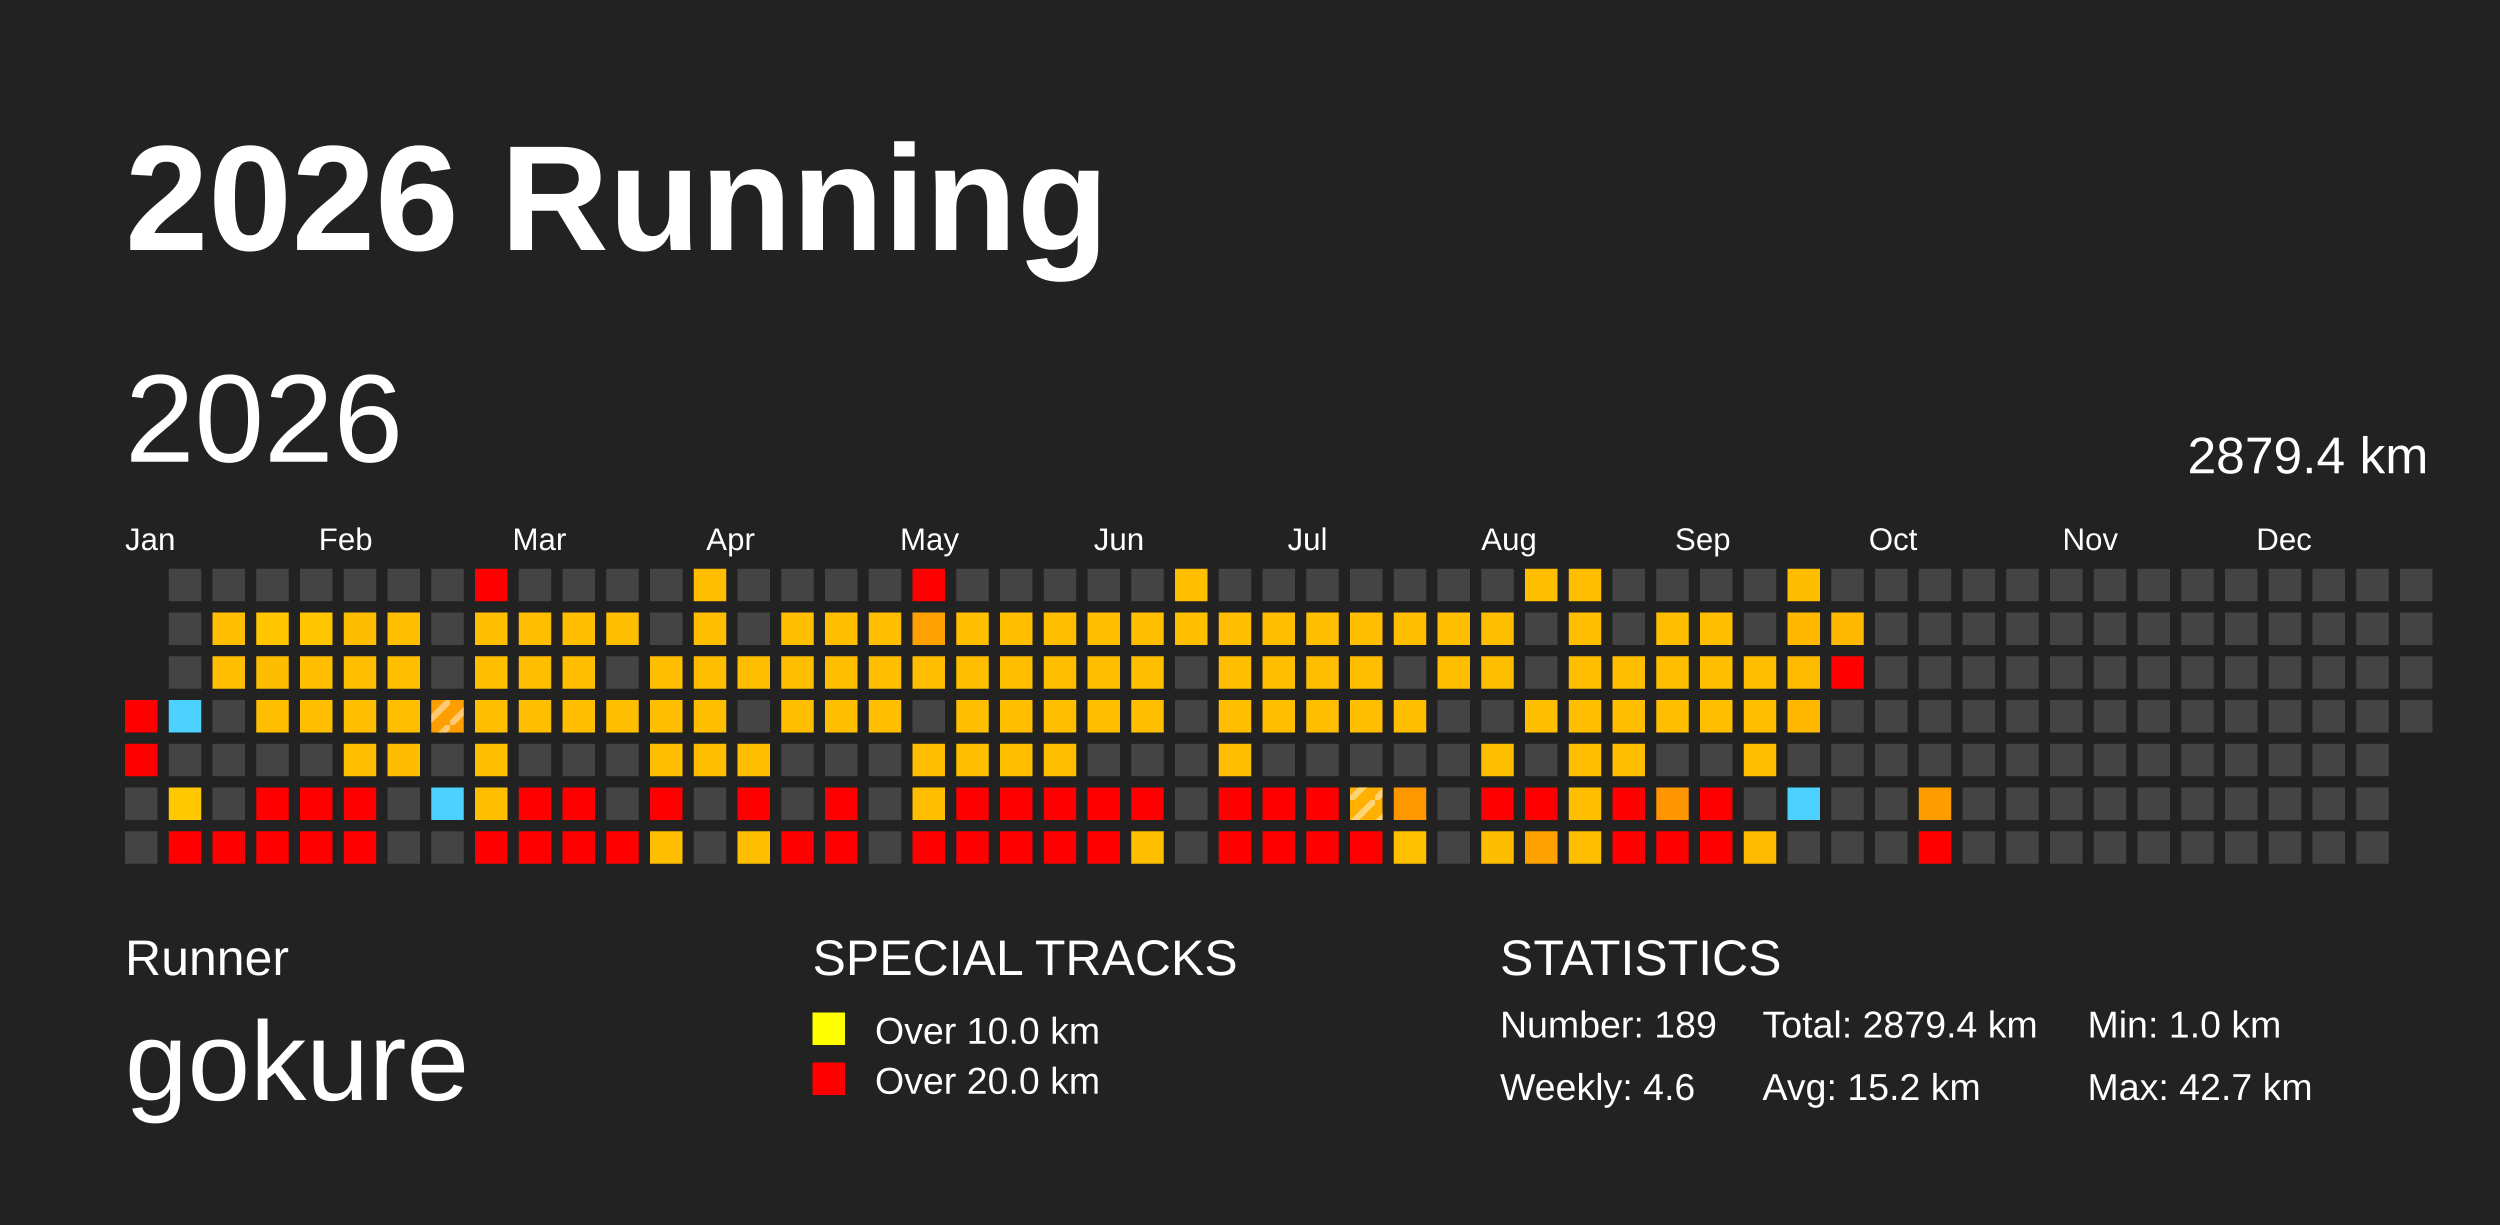
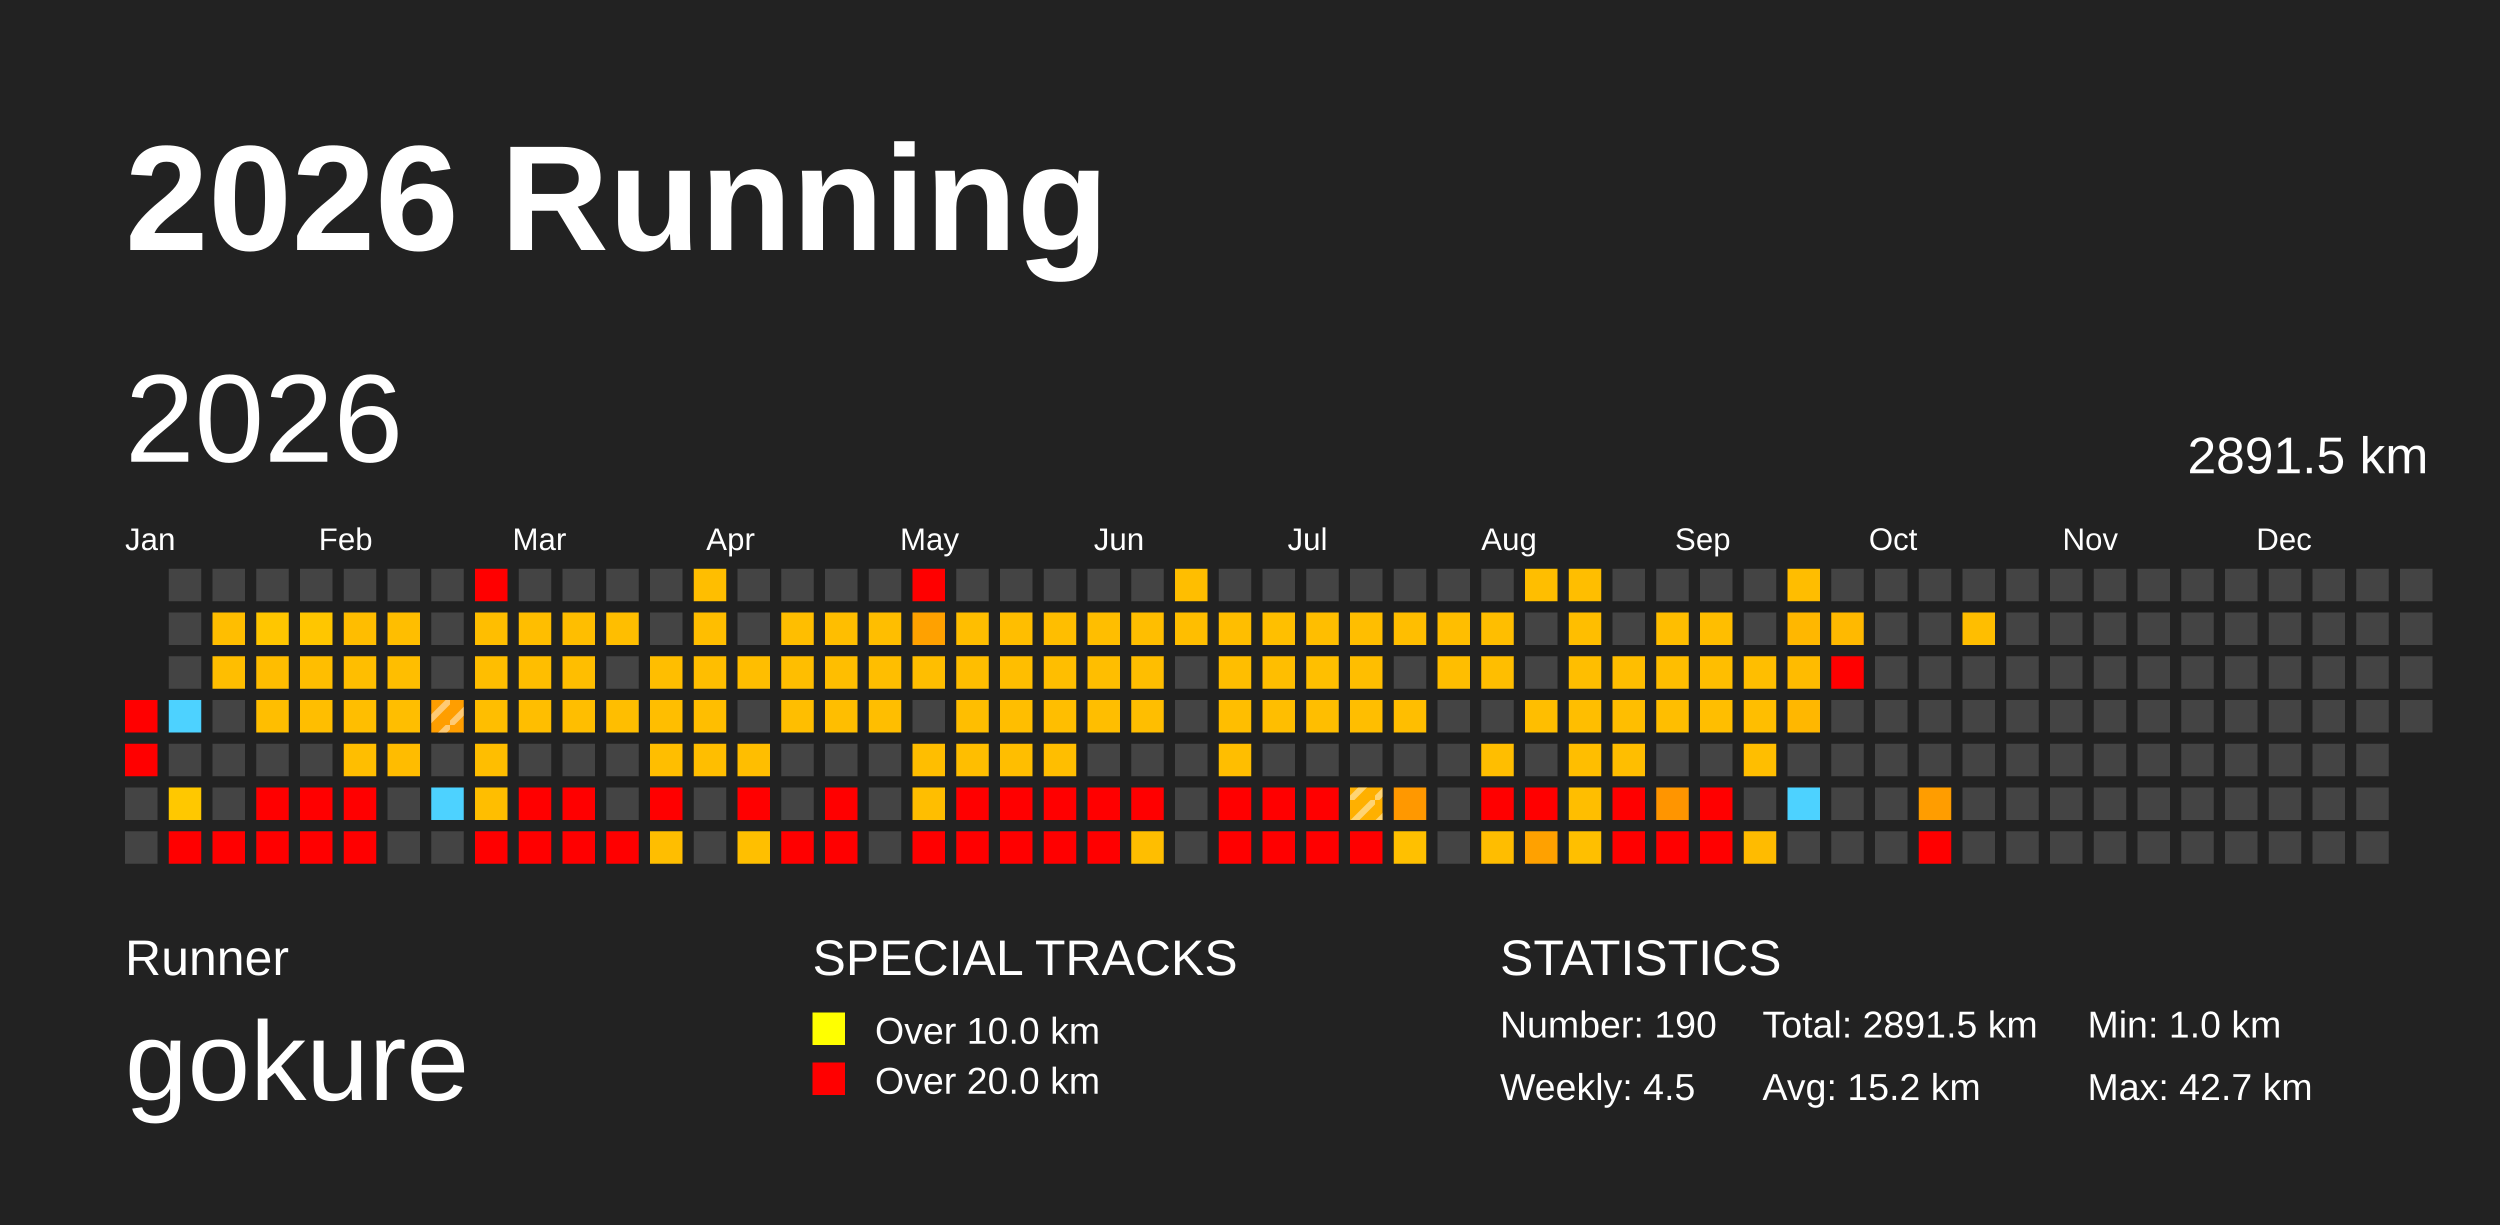
<svg xmlns="http://www.w3.org/2000/svg" baseProfile="full" height="98mm" version="1.1" viewBox="0,0,200,98" width="200mm">
  <defs>
    <pattern height="2" id="indoor-stripe" patternUnits="userSpaceOnUse" width="2">
      <line stroke="white" stroke-opacity="0.45" stroke-width="0.5" x1="0" x2="2" y1="2" y2="0" />
    </pattern>
  </defs>
  <rect fill="#222222" height="98" width="200" x="0" y="0" />
  <text fill="#FFFFFF" style="font-size:12px; font-family:Arial; font-weight:bold;" x="10" y="20">2026 Running</text>
  <text fill="#FFFFFF" style="font-size:4px; font-family:Arial" x="10" y="78">Runner</text>
  <text fill="#FFFFFF" style="font-size:9px; font-family:Arial" x="10" y="88">gokure</text>
  <text fill="#FFFFFF" style="font-size:4px; font-family:Arial" x="65" y="78">SPECIAL TRACKS</text>
  <rect fill="yellow" height="2.6" width="2.6" x="65" y="81" />
  <text fill="#FFFFFF" style="font-size:3px; font-family:Arial" x="70" y="83.5">Over 10.0 km</text>
  <rect fill="red" height="2.6" width="2.6" x="65" y="85" />
  <text fill="#FFFFFF" style="font-size:3px; font-family:Arial" x="70" y="87.5">Over 20.0 km</text>
  <text fill="#FFFFFF" style="font-size:4px; font-family:Arial" x="120" y="78">STATISTICS</text>
-   <text fill="#FFFFFF" style="font-size:3px; font-family:Arial" x="120" y="83">Number: 189</text>
-   <text fill="#FFFFFF" style="font-size:3px; font-family:Arial" x="120" y="88">Weekly: 4.6</text>
-   <text fill="#FFFFFF" style="font-size:3px; font-family:Arial" x="141" y="83">Total: 2879.4 km</text>
+   <text fill="#FFFFFF" style="font-size:3px; font-family:Arial" x="120" y="83">Number: 190</text>
+   <text fill="#FFFFFF" style="font-size:3px; font-family:Arial" x="120" y="88">Weekly: 4.5</text>
+   <text fill="#FFFFFF" style="font-size:3px; font-family:Arial" x="141" y="83">Total: 2891.5 km</text>
  <text fill="#FFFFFF" style="font-size:3px; font-family:Arial" x="141" y="88">Avg: 15.2 km</text>
  <text fill="#FFFFFF" style="font-size:3px; font-family:Arial" x="167" y="83">Min: 1.0 km</text>
  <text fill="#FFFFFF" style="font-size:3px; font-family:Arial" x="167" y="88">Max: 42.7 km</text>
  <text dominant-baseline="hanging" fill="#FFFFFF" style="font-size:10.0px; font-family:Arial;" x="10" y="30">2026</text>
-   <text dominant-baseline="hanging" fill="#FFFFFF" style="font-size:4.125px; font-family:Arial;" x="175" y="35">2879.4 km</text>
+   <text dominant-baseline="hanging" fill="#FFFFFF" style="font-size:4.125px; font-family:Arial;" x="175" y="35">2891.5 km</text>
  <text fill="#FFFFFF" style="font-size:2.5px; font-family:Arial" x="10.0" y="44">Jan</text>
  <text fill="#FFFFFF" style="font-size:2.5px; font-family:Arial" x="25.5" y="44">Feb</text>
  <text fill="#FFFFFF" style="font-size:2.5px; font-family:Arial" x="41.0" y="44">Mar</text>
  <text fill="#FFFFFF" style="font-size:2.5px; font-family:Arial" x="56.5" y="44">Apr</text>
  <text fill="#FFFFFF" style="font-size:2.5px; font-family:Arial" x="72.0" y="44">May</text>
  <text fill="#FFFFFF" style="font-size:2.5px; font-family:Arial" x="87.5" y="44">Jun</text>
  <text fill="#FFFFFF" style="font-size:2.5px; font-family:Arial" x="103.0" y="44">Jul</text>
  <text fill="#FFFFFF" style="font-size:2.5px; font-family:Arial" x="118.5" y="44">Aug</text>
  <text fill="#FFFFFF" style="font-size:2.5px; font-family:Arial" x="134.0" y="44">Sep</text>
  <text fill="#FFFFFF" style="font-size:2.5px; font-family:Arial" x="149.5" y="44">Oct</text>
  <text fill="#FFFFFF" style="font-size:2.5px; font-family:Arial" x="165.0" y="44">Nov</text>
  <text fill="#FFFFFF" style="font-size:2.5px; font-family:Arial" x="180.5" y="44">Dec</text>
  <rect fill="red" height="2.6" width="2.6" x="10.0" y="56.0" />
  <rect fill="red" height="2.6" width="2.6" x="10.0" y="59.5" />
  <rect fill="#444444" height="2.6" width="2.6" x="10.0" y="63.0" />
  <rect fill="#444444" height="2.6" width="2.6" x="10.0" y="66.5" />
  <rect fill="#444444" height="2.6" width="2.6" x="13.5" y="45.5" />
  <rect fill="#444444" height="2.6" width="2.6" x="13.5" y="49.0" />
  <rect fill="#444444" height="2.6" width="2.6" x="13.5" y="52.5" />
  <rect fill="#4dd2ff" height="2.6" width="2.6" x="13.5" y="56.0" />
  <rect fill="#444444" height="2.6" width="2.6" x="13.5" y="59.5" />
  <rect fill="#ffc800" height="2.6" width="2.6" x="13.5" y="63.0" />
  <rect fill="red" height="2.6" width="2.6" x="13.5" y="66.5" />
  <rect fill="#444444" height="2.6" width="2.6" x="17.0" y="45.5" />
  <rect fill="#ffbe00" height="2.6" width="2.6" x="17.0" y="49.0" />
  <rect fill="#ffbe00" height="2.6" width="2.6" x="17.0" y="52.5" />
  <rect fill="#444444" height="2.6" width="2.6" x="17.0" y="56.0" />
  <rect fill="#444444" height="2.6" width="2.6" x="17.0" y="59.5" />
  <rect fill="#444444" height="2.6" width="2.6" x="17.0" y="63.0" />
  <rect fill="red" height="2.6" width="2.6" x="17.0" y="66.5" />
  <rect fill="#444444" height="2.6" width="2.6" x="20.5" y="45.5" />
  <rect fill="#ffc600" height="2.6" width="2.6" x="20.5" y="49.0" />
  <rect fill="#ffbd00" height="2.6" width="2.6" x="20.5" y="52.5" />
  <rect fill="#ffbe00" height="2.6" width="2.6" x="20.5" y="56.0" />
  <rect fill="#444444" height="2.6" width="2.6" x="20.5" y="59.5" />
  <rect fill="red" height="2.6" width="2.6" x="20.5" y="63.0" />
  <rect fill="red" height="2.6" width="2.6" x="20.5" y="66.5" />
  <rect fill="#444444" height="2.6" width="2.6" x="24.0" y="45.5" />
  <rect fill="#ffc600" height="2.6" width="2.6" x="24.0" y="49.0" />
  <rect fill="#ffbe00" height="2.6" width="2.6" x="24.0" y="52.5" />
  <rect fill="#ffbe00" height="2.6" width="2.6" x="24.0" y="56.0" />
  <rect fill="#444444" height="2.6" width="2.6" x="24.0" y="59.5" />
  <rect fill="red" height="2.6" width="2.6" x="24.0" y="63.0" />
  <rect fill="red" height="2.6" width="2.6" x="24.0" y="66.5" />
  <rect fill="#444444" height="2.6" width="2.6" x="27.5" y="45.5" />
  <rect fill="#ffbd00" height="2.6" width="2.6" x="27.5" y="49.0" />
  <rect fill="#ffbe00" height="2.6" width="2.6" x="27.5" y="52.5" />
  <rect fill="#ffbe00" height="2.6" width="2.6" x="27.5" y="56.0" />
  <rect fill="#ffbe00" height="2.6" width="2.6" x="27.5" y="59.5" />
  <rect fill="red" height="2.6" width="2.6" x="27.5" y="63.0" />
  <rect fill="red" height="2.6" width="2.6" x="27.5" y="66.5" />
  <rect fill="#444444" height="2.6" width="2.6" x="31.0" y="45.5" />
  <rect fill="#ffbe00" height="2.6" width="2.6" x="31.0" y="49.0" />
  <rect fill="#ffbe00" height="2.6" width="2.6" x="31.0" y="52.5" />
  <rect fill="#ffbe00" height="2.6" width="2.6" x="31.0" y="56.0" />
  <rect fill="#ffbc00" height="2.6" width="2.6" x="31.0" y="59.5" />
  <rect fill="#444444" height="2.6" width="2.6" x="31.0" y="63.0" />
  <rect fill="#444444" height="2.6" width="2.6" x="31.0" y="66.5" />
  <rect fill="#444444" height="2.6" width="2.6" x="34.5" y="45.5" />
  <rect fill="#444444" height="2.6" width="2.6" x="34.5" y="49.0" />
  <rect fill="#444444" height="2.6" width="2.6" x="34.5" y="52.5" />
  <rect fill="#ff9e00" height="2.6" width="2.6" x="34.5" y="56.0" />
  <rect fill="url(#indoor-stripe)" height="2.6" style="pointer-events: none;" width="2.6" x="34.5" y="56.0" />
  <rect fill="#444444" height="2.6" width="2.6" x="34.5" y="59.5" />
  <rect fill="#4dd2ff" height="2.6" width="2.6" x="34.5" y="63.0" />
  <rect fill="#444444" height="2.6" width="2.6" x="34.5" y="66.5" />
  <rect fill="red" height="2.6" width="2.6" x="38.0" y="45.5" />
  <rect fill="#ffbe00" height="2.6" width="2.6" x="38.0" y="49.0" />
  <rect fill="#ffbe00" height="2.6" width="2.6" x="38.0" y="52.5" />
  <rect fill="#ffbe00" height="2.6" width="2.6" x="38.0" y="56.0" />
  <rect fill="#ffbe00" height="2.6" width="2.6" x="38.0" y="59.5" />
  <rect fill="#ffbe00" height="2.6" width="2.6" x="38.0" y="63.0" />
  <rect fill="red" height="2.6" width="2.6" x="38.0" y="66.5" />
  <rect fill="#444444" height="2.6" width="2.6" x="41.5" y="45.5" />
  <rect fill="#ffbe00" height="2.6" width="2.6" x="41.5" y="49.0" />
  <rect fill="#ffbe00" height="2.6" width="2.6" x="41.5" y="52.5" />
  <rect fill="#ffbe00" height="2.6" width="2.6" x="41.5" y="56.0" />
  <rect fill="#444444" height="2.6" width="2.6" x="41.5" y="59.5" />
  <rect fill="red" height="2.6" width="2.6" x="41.5" y="63.0" />
  <rect fill="red" height="2.6" width="2.6" x="41.5" y="66.5" />
  <rect fill="#444444" height="2.6" width="2.6" x="45.0" y="45.5" />
  <rect fill="#ffbe00" height="2.6" width="2.6" x="45.0" y="49.0" />
  <rect fill="#ffbe00" height="2.6" width="2.6" x="45.0" y="52.5" />
  <rect fill="#ffbe00" height="2.6" width="2.6" x="45.0" y="56.0" />
  <rect fill="#444444" height="2.6" width="2.6" x="45.0" y="59.5" />
  <rect fill="red" height="2.6" width="2.6" x="45.0" y="63.0" />
  <rect fill="red" height="2.6" width="2.6" x="45.0" y="66.5" />
  <rect fill="#444444" height="2.6" width="2.6" x="48.5" y="45.5" />
  <rect fill="#ffbe00" height="2.6" width="2.6" x="48.5" y="49.0" />
  <rect fill="#444444" height="2.6" width="2.6" x="48.5" y="52.5" />
  <rect fill="#ffbe00" height="2.6" width="2.6" x="48.5" y="56.0" />
  <rect fill="#444444" height="2.6" width="2.6" x="48.5" y="59.5" />
  <rect fill="#444444" height="2.6" width="2.6" x="48.5" y="63.0" />
  <rect fill="red" height="2.6" width="2.6" x="48.5" y="66.5" />
  <rect fill="#444444" height="2.6" width="2.6" x="52.0" y="45.5" />
  <rect fill="#444444" height="2.6" width="2.6" x="52.0" y="49.0" />
  <rect fill="#ffbe00" height="2.6" width="2.6" x="52.0" y="52.5" />
  <rect fill="#ffbe00" height="2.6" width="2.6" x="52.0" y="56.0" />
  <rect fill="#ffbe00" height="2.6" width="2.6" x="52.0" y="59.5" />
  <rect fill="red" height="2.6" width="2.6" x="52.0" y="63.0" />
  <rect fill="#ffbe00" height="2.6" width="2.6" x="52.0" y="66.5" />
  <rect fill="#ffbe00" height="2.6" width="2.6" x="55.5" y="45.5" />
  <rect fill="#ffbe00" height="2.6" width="2.6" x="55.5" y="49.0" />
  <rect fill="#ffbe00" height="2.6" width="2.6" x="55.5" y="52.5" />
  <rect fill="#ffbe00" height="2.6" width="2.6" x="55.5" y="56.0" />
  <rect fill="#ffbe00" height="2.6" width="2.6" x="55.5" y="59.5" />
  <rect fill="#444444" height="2.6" width="2.6" x="55.5" y="63.0" />
  <rect fill="#444444" height="2.6" width="2.6" x="55.5" y="66.5" />
  <rect fill="#444444" height="2.6" width="2.6" x="59.0" y="45.5" />
  <rect fill="#444444" height="2.6" width="2.6" x="59.0" y="49.0" />
  <rect fill="#ffbe00" height="2.6" width="2.6" x="59.0" y="52.5" />
  <rect fill="#444444" height="2.6" width="2.6" x="59.0" y="56.0" />
  <rect fill="#ffbe00" height="2.6" width="2.6" x="59.0" y="59.5" />
  <rect fill="red" height="2.6" width="2.6" x="59.0" y="63.0" />
  <rect fill="#ffbf00" height="2.6" width="2.6" x="59.0" y="66.5" />
  <rect fill="#444444" height="2.6" width="2.6" x="62.5" y="45.5" />
  <rect fill="#ffbe00" height="2.6" width="2.6" x="62.5" y="49.0" />
  <rect fill="#ffbe00" height="2.6" width="2.6" x="62.5" y="52.5" />
  <rect fill="#ffbe00" height="2.6" width="2.6" x="62.5" y="56.0" />
  <rect fill="#444444" height="2.6" width="2.6" x="62.5" y="59.5" />
  <rect fill="#444444" height="2.6" width="2.6" x="62.5" y="63.0" />
  <rect fill="red" height="2.6" width="2.6" x="62.5" y="66.5" />
  <rect fill="#444444" height="2.6" width="2.6" x="66.0" y="45.5" />
  <rect fill="#ffbe00" height="2.6" width="2.6" x="66.0" y="49.0" />
  <rect fill="#ffbe00" height="2.6" width="2.6" x="66.0" y="52.5" />
  <rect fill="#ffbe00" height="2.6" width="2.6" x="66.0" y="56.0" />
  <rect fill="#444444" height="2.6" width="2.6" x="66.0" y="59.5" />
  <rect fill="red" height="2.6" width="2.6" x="66.0" y="63.0" />
  <rect fill="red" height="2.6" width="2.6" x="66.0" y="66.5" />
  <rect fill="#444444" height="2.6" width="2.6" x="69.5" y="45.5" />
  <rect fill="#ffbe00" height="2.6" width="2.6" x="69.5" y="49.0" />
  <rect fill="#ffbe00" height="2.6" width="2.6" x="69.5" y="52.5" />
  <rect fill="#ffbe00" height="2.6" width="2.6" x="69.5" y="56.0" />
  <rect fill="#444444" height="2.6" width="2.6" x="69.5" y="59.5" />
  <rect fill="#444444" height="2.6" width="2.6" x="69.5" y="63.0" />
  <rect fill="#444444" height="2.6" width="2.6" x="69.5" y="66.5" />
  <rect fill="red" height="2.6" width="2.6" x="73.0" y="45.5" />
  <rect fill="#ffa100" height="2.6" width="2.6" x="73.0" y="49.0" />
  <rect fill="#ffbe00" height="2.6" width="2.6" x="73.0" y="52.5" />
  <rect fill="#444444" height="2.6" width="2.6" x="73.0" y="56.0" />
  <rect fill="#ffbe00" height="2.6" width="2.6" x="73.0" y="59.5" />
  <rect fill="#ffbe00" height="2.6" width="2.6" x="73.0" y="63.0" />
  <rect fill="red" height="2.6" width="2.6" x="73.0" y="66.5" />
  <rect fill="#444444" height="2.6" width="2.6" x="76.5" y="45.5" />
  <rect fill="#ffbe00" height="2.6" width="2.6" x="76.5" y="49.0" />
  <rect fill="#ffbe00" height="2.6" width="2.6" x="76.5" y="52.5" />
  <rect fill="#ffbe00" height="2.6" width="2.6" x="76.5" y="56.0" />
  <rect fill="#ffbe00" height="2.6" width="2.6" x="76.5" y="59.5" />
  <rect fill="red" height="2.6" width="2.6" x="76.5" y="63.0" />
  <rect fill="red" height="2.6" width="2.6" x="76.5" y="66.5" />
  <rect fill="#444444" height="2.6" width="2.6" x="80.0" y="45.5" />
  <rect fill="#ffbe00" height="2.6" width="2.6" x="80.0" y="49.0" />
  <rect fill="#ffbe00" height="2.6" width="2.6" x="80.0" y="52.5" />
  <rect fill="#ffbe00" height="2.6" width="2.6" x="80.0" y="56.0" />
  <rect fill="#ffbe00" height="2.6" width="2.6" x="80.0" y="59.5" />
  <rect fill="red" height="2.6" width="2.6" x="80.0" y="63.0" />
  <rect fill="red" height="2.6" width="2.6" x="80.0" y="66.5" />
  <rect fill="#444444" height="2.6" width="2.6" x="83.5" y="45.5" />
  <rect fill="#ffbe00" height="2.6" width="2.6" x="83.5" y="49.0" />
  <rect fill="#ffbe00" height="2.6" width="2.6" x="83.5" y="52.5" />
  <rect fill="#ffbe00" height="2.6" width="2.6" x="83.5" y="56.0" />
  <rect fill="#ffbe00" height="2.6" width="2.6" x="83.5" y="59.5" />
  <rect fill="red" height="2.6" width="2.6" x="83.5" y="63.0" />
  <rect fill="red" height="2.6" width="2.6" x="83.5" y="66.5" />
  <rect fill="#444444" height="2.6" width="2.6" x="87.0" y="45.5" />
  <rect fill="#ffbe00" height="2.6" width="2.6" x="87.0" y="49.0" />
  <rect fill="#ffbe00" height="2.6" width="2.6" x="87.0" y="52.5" />
  <rect fill="#ffbe00" height="2.6" width="2.6" x="87.0" y="56.0" />
  <rect fill="#444444" height="2.6" width="2.6" x="87.0" y="59.5" />
  <rect fill="red" height="2.6" width="2.6" x="87.0" y="63.0" />
  <rect fill="red" height="2.6" width="2.6" x="87.0" y="66.5" />
  <rect fill="#444444" height="2.6" width="2.6" x="90.5" y="45.5" />
  <rect fill="#ffbe00" height="2.6" width="2.6" x="90.5" y="49.0" />
  <rect fill="#ffbe00" height="2.6" width="2.6" x="90.5" y="52.5" />
  <rect fill="#ffbe00" height="2.6" width="2.6" x="90.5" y="56.0" />
  <rect fill="#444444" height="2.6" width="2.6" x="90.5" y="59.5" />
  <rect fill="red" height="2.6" width="2.6" x="90.5" y="63.0" />
  <rect fill="#ffbe00" height="2.6" width="2.6" x="90.5" y="66.5" />
  <rect fill="#ffbe00" height="2.6" width="2.6" x="94.0" y="45.5" />
  <rect fill="#ffbe00" height="2.6" width="2.6" x="94.0" y="49.0" />
  <rect fill="#444444" height="2.6" width="2.6" x="94.0" y="52.5" />
  <rect fill="#444444" height="2.6" width="2.6" x="94.0" y="56.0" />
  <rect fill="#444444" height="2.6" width="2.6" x="94.0" y="59.5" />
  <rect fill="#444444" height="2.6" width="2.6" x="94.0" y="63.0" />
  <rect fill="#444444" height="2.6" width="2.6" x="94.0" y="66.5" />
  <rect fill="#444444" height="2.6" width="2.6" x="97.5" y="45.5" />
  <rect fill="#ffbe00" height="2.6" width="2.6" x="97.5" y="49.0" />
  <rect fill="#ffbe00" height="2.6" width="2.6" x="97.5" y="52.5" />
  <rect fill="#ffbe00" height="2.6" width="2.6" x="97.5" y="56.0" />
  <rect fill="#ffbe00" height="2.6" width="2.6" x="97.5" y="59.5" />
  <rect fill="red" height="2.6" width="2.6" x="97.5" y="63.0" />
  <rect fill="red" height="2.6" width="2.6" x="97.5" y="66.5" />
  <rect fill="#444444" height="2.6" width="2.6" x="101.0" y="45.5" />
  <rect fill="#ffbf00" height="2.6" width="2.6" x="101.0" y="49.0" />
  <rect fill="#ffbe00" height="2.6" width="2.6" x="101.0" y="52.5" />
  <rect fill="#ffbe00" height="2.6" width="2.6" x="101.0" y="56.0" />
  <rect fill="#444444" height="2.6" width="2.6" x="101.0" y="59.5" />
  <rect fill="red" height="2.6" width="2.6" x="101.0" y="63.0" />
  <rect fill="red" height="2.6" width="2.6" x="101.0" y="66.5" />
  <rect fill="#444444" height="2.6" width="2.6" x="104.5" y="45.5" />
  <rect fill="#ffbe00" height="2.6" width="2.6" x="104.5" y="49.0" />
  <rect fill="#ffbf00" height="2.6" width="2.6" x="104.5" y="52.5" />
  <rect fill="#ffbe00" height="2.6" width="2.6" x="104.5" y="56.0" />
  <rect fill="#444444" height="2.6" width="2.6" x="104.5" y="59.5" />
  <rect fill="red" height="2.6" width="2.6" x="104.5" y="63.0" />
  <rect fill="red" height="2.6" width="2.6" x="104.5" y="66.5" />
  <rect fill="#444444" height="2.6" width="2.6" x="108.0" y="45.5" />
  <rect fill="#ffbe00" height="2.6" width="2.6" x="108.0" y="49.0" />
  <rect fill="#ffbe00" height="2.6" width="2.6" x="108.0" y="52.5" />
  <rect fill="#ffbe00" height="2.6" width="2.6" x="108.0" y="56.0" />
  <rect fill="#444444" height="2.6" width="2.6" x="108.0" y="59.5" />
  <rect fill="#ffb000" height="2.6" width="2.6" x="108.0" y="63.0" />
  <rect fill="url(#indoor-stripe)" height="2.6" style="pointer-events: none;" width="2.6" x="108.0" y="63.0" />
  <rect fill="red" height="2.6" width="2.6" x="108.0" y="66.5" />
  <rect fill="#444444" height="2.6" width="2.6" x="111.5" y="45.5" />
  <rect fill="#ffbe00" height="2.6" width="2.6" x="111.5" y="49.0" />
  <rect fill="#444444" height="2.6" width="2.6" x="111.5" y="52.5" />
  <rect fill="#ffbe00" height="2.6" width="2.6" x="111.5" y="56.0" />
  <rect fill="#444444" height="2.6" width="2.6" x="111.5" y="59.5" />
  <rect fill="#ff9800" height="2.6" width="2.6" x="111.5" y="63.0" />
  <rect fill="#ffc000" height="2.6" width="2.6" x="111.5" y="66.5" />
  <rect fill="#444444" height="2.6" width="2.6" x="115.0" y="45.5" />
  <rect fill="#ffbe00" height="2.6" width="2.6" x="115.0" y="49.0" />
  <rect fill="#ffbe00" height="2.6" width="2.6" x="115.0" y="52.5" />
  <rect fill="#444444" height="2.6" width="2.6" x="115.0" y="56.0" />
  <rect fill="#444444" height="2.6" width="2.6" x="115.0" y="59.5" />
  <rect fill="#444444" height="2.6" width="2.6" x="115.0" y="63.0" />
  <rect fill="#444444" height="2.6" width="2.6" x="115.0" y="66.5" />
  <rect fill="#444444" height="2.6" width="2.6" x="118.5" y="45.5" />
  <rect fill="#ffbe00" height="2.6" width="2.6" x="118.5" y="49.0" />
  <rect fill="#ffbe00" height="2.6" width="2.6" x="118.5" y="52.5" />
  <rect fill="#444444" height="2.6" width="2.6" x="118.5" y="56.0" />
  <rect fill="#ffbe00" height="2.6" width="2.6" x="118.5" y="59.5" />
  <rect fill="red" height="2.6" width="2.6" x="118.5" y="63.0" />
  <rect fill="#ffbd00" height="2.6" width="2.6" x="118.5" y="66.5" />
  <rect fill="#ffbe00" height="2.6" width="2.6" x="122.0" y="45.5" />
  <rect fill="#444444" height="2.6" width="2.6" x="122.0" y="49.0" />
  <rect fill="#444444" height="2.6" width="2.6" x="122.0" y="52.5" />
  <rect fill="#ffbe00" height="2.6" width="2.6" x="122.0" y="56.0" />
  <rect fill="#444444" height="2.6" width="2.6" x="122.0" y="59.5" />
  <rect fill="red" height="2.6" width="2.6" x="122.0" y="63.0" />
  <rect fill="#ffa100" height="2.6" width="2.6" x="122.0" y="66.5" />
  <rect fill="#ffbe00" height="2.6" width="2.6" x="125.5" y="45.5" />
  <rect fill="#ffbe00" height="2.6" width="2.6" x="125.5" y="49.0" />
  <rect fill="#ffbe00" height="2.6" width="2.6" x="125.5" y="52.5" />
  <rect fill="#ffbe00" height="2.6" width="2.6" x="125.5" y="56.0" />
  <rect fill="#ffbe00" height="2.6" width="2.6" x="125.5" y="59.5" />
  <rect fill="#ffbe00" height="2.6" width="2.6" x="125.5" y="63.0" />
  <rect fill="#ffbf00" height="2.6" width="2.6" x="125.5" y="66.5" />
  <rect fill="#444444" height="2.6" width="2.6" x="129.0" y="45.5" />
  <rect fill="#444444" height="2.6" width="2.6" x="129.0" y="49.0" />
  <rect fill="#ffbe00" height="2.6" width="2.6" x="129.0" y="52.5" />
  <rect fill="#ffbe00" height="2.6" width="2.6" x="129.0" y="56.0" />
  <rect fill="#ffbe00" height="2.6" width="2.6" x="129.0" y="59.5" />
  <rect fill="red" height="2.6" width="2.6" x="129.0" y="63.0" />
  <rect fill="red" height="2.6" width="2.6" x="129.0" y="66.5" />
  <rect fill="#444444" height="2.6" width="2.6" x="132.5" y="45.5" />
  <rect fill="#ffbe00" height="2.6" width="2.6" x="132.5" y="49.0" />
  <rect fill="#ffbe00" height="2.6" width="2.6" x="132.5" y="52.5" />
  <rect fill="#ffbe00" height="2.6" width="2.6" x="132.5" y="56.0" />
  <rect fill="#444444" height="2.6" width="2.6" x="132.5" y="59.5" />
  <rect fill="#ff9500" height="2.6" width="2.6" x="132.5" y="63.0" />
  <rect fill="red" height="2.6" width="2.6" x="132.5" y="66.5" />
  <rect fill="#444444" height="2.6" width="2.6" x="136.0" y="45.5" />
  <rect fill="#ffbe00" height="2.6" width="2.6" x="136.0" y="49.0" />
  <rect fill="#ffbe00" height="2.6" width="2.6" x="136.0" y="52.5" />
  <rect fill="#ffbe00" height="2.6" width="2.6" x="136.0" y="56.0" />
  <rect fill="#444444" height="2.6" width="2.6" x="136.0" y="59.5" />
  <rect fill="red" height="2.6" width="2.6" x="136.0" y="63.0" />
  <rect fill="red" height="2.6" width="2.6" x="136.0" y="66.5" />
  <rect fill="#444444" height="2.6" width="2.6" x="139.5" y="45.5" />
  <rect fill="#444444" height="2.6" width="2.6" x="139.5" y="49.0" />
  <rect fill="#ffbe00" height="2.6" width="2.6" x="139.5" y="52.5" />
  <rect fill="#ffbe00" height="2.6" width="2.6" x="139.5" y="56.0" />
  <rect fill="#ffbe00" height="2.6" width="2.6" x="139.5" y="59.5" />
  <rect fill="#444444" height="2.6" width="2.6" x="139.5" y="63.0" />
  <rect fill="#ffbb00" height="2.6" width="2.6" x="139.5" y="66.5" />
  <rect fill="#ffbd00" height="2.6" width="2.6" x="143.0" y="45.5" />
  <rect fill="#ffb700" height="2.6" width="2.6" x="143.0" y="49.0" />
  <rect fill="#ffbb00" height="2.6" width="2.6" x="143.0" y="52.5" />
  <rect fill="#ffb700" height="2.6" width="2.6" x="143.0" y="56.0" />
  <rect fill="#444444" height="2.6" width="2.6" x="143.0" y="59.5" />
  <rect fill="#4dd2ff" height="2.6" width="2.6" x="143.0" y="63.0" />
  <rect fill="#444444" height="2.6" width="2.6" x="143.0" y="66.5" />
  <rect fill="#444444" height="2.6" width="2.6" x="146.5" y="45.5" />
  <rect fill="#ffb900" height="2.6" width="2.6" x="146.5" y="49.0" />
  <rect fill="red" height="2.6" width="2.6" x="146.5" y="52.5" />
  <rect fill="#444444" height="2.6" width="2.6" x="146.5" y="56.0" />
  <rect fill="#444444" height="2.6" width="2.6" x="146.5" y="59.5" />
  <rect fill="#444444" height="2.6" width="2.6" x="146.5" y="63.0" />
  <rect fill="#444444" height="2.6" width="2.6" x="146.5" y="66.5" />
  <rect fill="#444444" height="2.6" width="2.6" x="150.0" y="45.5" />
  <rect fill="#444444" height="2.6" width="2.6" x="150.0" y="49.0" />
  <rect fill="#444444" height="2.6" width="2.6" x="150.0" y="52.5" />
  <rect fill="#444444" height="2.6" width="2.6" x="150.0" y="56.0" />
  <rect fill="#444444" height="2.6" width="2.6" x="150.0" y="59.5" />
  <rect fill="#444444" height="2.6" width="2.6" x="150.0" y="63.0" />
  <rect fill="#444444" height="2.6" width="2.6" x="150.0" y="66.5" />
  <rect fill="#444444" height="2.6" width="2.6" x="153.5" y="45.5" />
  <rect fill="#444444" height="2.6" width="2.6" x="153.5" y="49.0" />
  <rect fill="#444444" height="2.6" width="2.6" x="153.5" y="52.5" />
  <rect fill="#444444" height="2.6" width="2.6" x="153.5" y="56.0" />
  <rect fill="#444444" height="2.6" width="2.6" x="153.5" y="59.5" />
  <rect fill="#ff9d00" height="2.6" width="2.6" x="153.5" y="63.0" />
  <rect fill="red" height="2.6" width="2.6" x="153.5" y="66.5" />
  <rect fill="#444444" height="2.6" width="2.6" x="157.0" y="45.5" />
-   <rect fill="#444444" height="2.6" width="2.6" x="157.0" y="49.0" />
+   <rect fill="#ffbe00" height="2.6" width="2.6" x="157.0" y="49.0" />
  <rect fill="#444444" height="2.6" width="2.6" x="157.0" y="52.5" />
  <rect fill="#444444" height="2.6" width="2.6" x="157.0" y="56.0" />
  <rect fill="#444444" height="2.6" width="2.6" x="157.0" y="59.5" />
  <rect fill="#444444" height="2.6" width="2.6" x="157.0" y="63.0" />
  <rect fill="#444444" height="2.6" width="2.6" x="157.0" y="66.5" />
  <rect fill="#444444" height="2.6" width="2.6" x="160.5" y="45.5" />
  <rect fill="#444444" height="2.6" width="2.6" x="160.5" y="49.0" />
  <rect fill="#444444" height="2.6" width="2.6" x="160.5" y="52.5" />
  <rect fill="#444444" height="2.6" width="2.6" x="160.5" y="56.0" />
  <rect fill="#444444" height="2.6" width="2.6" x="160.5" y="59.5" />
  <rect fill="#444444" height="2.6" width="2.6" x="160.5" y="63.0" />
  <rect fill="#444444" height="2.6" width="2.6" x="160.5" y="66.5" />
  <rect fill="#444444" height="2.6" width="2.6" x="164.0" y="45.5" />
  <rect fill="#444444" height="2.6" width="2.6" x="164.0" y="49.0" />
  <rect fill="#444444" height="2.6" width="2.6" x="164.0" y="52.5" />
  <rect fill="#444444" height="2.6" width="2.6" x="164.0" y="56.0" />
  <rect fill="#444444" height="2.6" width="2.6" x="164.0" y="59.5" />
  <rect fill="#444444" height="2.6" width="2.6" x="164.0" y="63.0" />
  <rect fill="#444444" height="2.6" width="2.6" x="164.0" y="66.5" />
  <rect fill="#444444" height="2.6" width="2.6" x="167.5" y="45.5" />
  <rect fill="#444444" height="2.6" width="2.6" x="167.5" y="49.0" />
  <rect fill="#444444" height="2.6" width="2.6" x="167.5" y="52.5" />
  <rect fill="#444444" height="2.6" width="2.6" x="167.5" y="56.0" />
  <rect fill="#444444" height="2.6" width="2.6" x="167.5" y="59.5" />
  <rect fill="#444444" height="2.6" width="2.6" x="167.5" y="63.0" />
  <rect fill="#444444" height="2.6" width="2.6" x="167.5" y="66.5" />
  <rect fill="#444444" height="2.6" width="2.6" x="171.0" y="45.5" />
  <rect fill="#444444" height="2.6" width="2.6" x="171.0" y="49.0" />
  <rect fill="#444444" height="2.6" width="2.6" x="171.0" y="52.5" />
  <rect fill="#444444" height="2.6" width="2.6" x="171.0" y="56.0" />
  <rect fill="#444444" height="2.6" width="2.6" x="171.0" y="59.5" />
  <rect fill="#444444" height="2.6" width="2.6" x="171.0" y="63.0" />
  <rect fill="#444444" height="2.6" width="2.6" x="171.0" y="66.5" />
  <rect fill="#444444" height="2.6" width="2.6" x="174.5" y="45.5" />
  <rect fill="#444444" height="2.6" width="2.6" x="174.5" y="49.0" />
  <rect fill="#444444" height="2.6" width="2.6" x="174.5" y="52.5" />
  <rect fill="#444444" height="2.6" width="2.6" x="174.5" y="56.0" />
  <rect fill="#444444" height="2.6" width="2.6" x="174.5" y="59.5" />
  <rect fill="#444444" height="2.6" width="2.6" x="174.5" y="63.0" />
  <rect fill="#444444" height="2.6" width="2.6" x="174.5" y="66.5" />
  <rect fill="#444444" height="2.6" width="2.6" x="178.0" y="45.5" />
  <rect fill="#444444" height="2.6" width="2.6" x="178.0" y="49.0" />
  <rect fill="#444444" height="2.6" width="2.6" x="178.0" y="52.5" />
  <rect fill="#444444" height="2.6" width="2.6" x="178.0" y="56.0" />
  <rect fill="#444444" height="2.6" width="2.6" x="178.0" y="59.5" />
  <rect fill="#444444" height="2.6" width="2.6" x="178.0" y="63.0" />
  <rect fill="#444444" height="2.6" width="2.6" x="178.0" y="66.5" />
  <rect fill="#444444" height="2.6" width="2.6" x="181.5" y="45.5" />
  <rect fill="#444444" height="2.6" width="2.6" x="181.5" y="49.0" />
  <rect fill="#444444" height="2.6" width="2.6" x="181.5" y="52.5" />
  <rect fill="#444444" height="2.6" width="2.6" x="181.5" y="56.0" />
  <rect fill="#444444" height="2.6" width="2.6" x="181.5" y="59.5" />
  <rect fill="#444444" height="2.6" width="2.6" x="181.5" y="63.0" />
  <rect fill="#444444" height="2.6" width="2.6" x="181.5" y="66.5" />
  <rect fill="#444444" height="2.6" width="2.6" x="185.0" y="45.5" />
  <rect fill="#444444" height="2.6" width="2.6" x="185.0" y="49.0" />
  <rect fill="#444444" height="2.6" width="2.6" x="185.0" y="52.5" />
  <rect fill="#444444" height="2.6" width="2.6" x="185.0" y="56.0" />
  <rect fill="#444444" height="2.6" width="2.6" x="185.0" y="59.5" />
  <rect fill="#444444" height="2.6" width="2.6" x="185.0" y="63.0" />
  <rect fill="#444444" height="2.6" width="2.6" x="185.0" y="66.5" />
  <rect fill="#444444" height="2.6" width="2.6" x="188.5" y="45.5" />
  <rect fill="#444444" height="2.6" width="2.6" x="188.5" y="49.0" />
  <rect fill="#444444" height="2.6" width="2.6" x="188.5" y="52.5" />
  <rect fill="#444444" height="2.6" width="2.6" x="188.5" y="56.0" />
  <rect fill="#444444" height="2.6" width="2.6" x="188.5" y="59.5" />
  <rect fill="#444444" height="2.6" width="2.6" x="188.5" y="63.0" />
  <rect fill="#444444" height="2.6" width="2.6" x="188.5" y="66.5" />
  <rect fill="#444444" height="2.6" width="2.6" x="192.0" y="45.5" />
  <rect fill="#444444" height="2.6" width="2.6" x="192.0" y="49.0" />
  <rect fill="#444444" height="2.6" width="2.6" x="192.0" y="52.5" />
  <rect fill="#444444" height="2.6" width="2.6" x="192.0" y="56.0" />
</svg>
